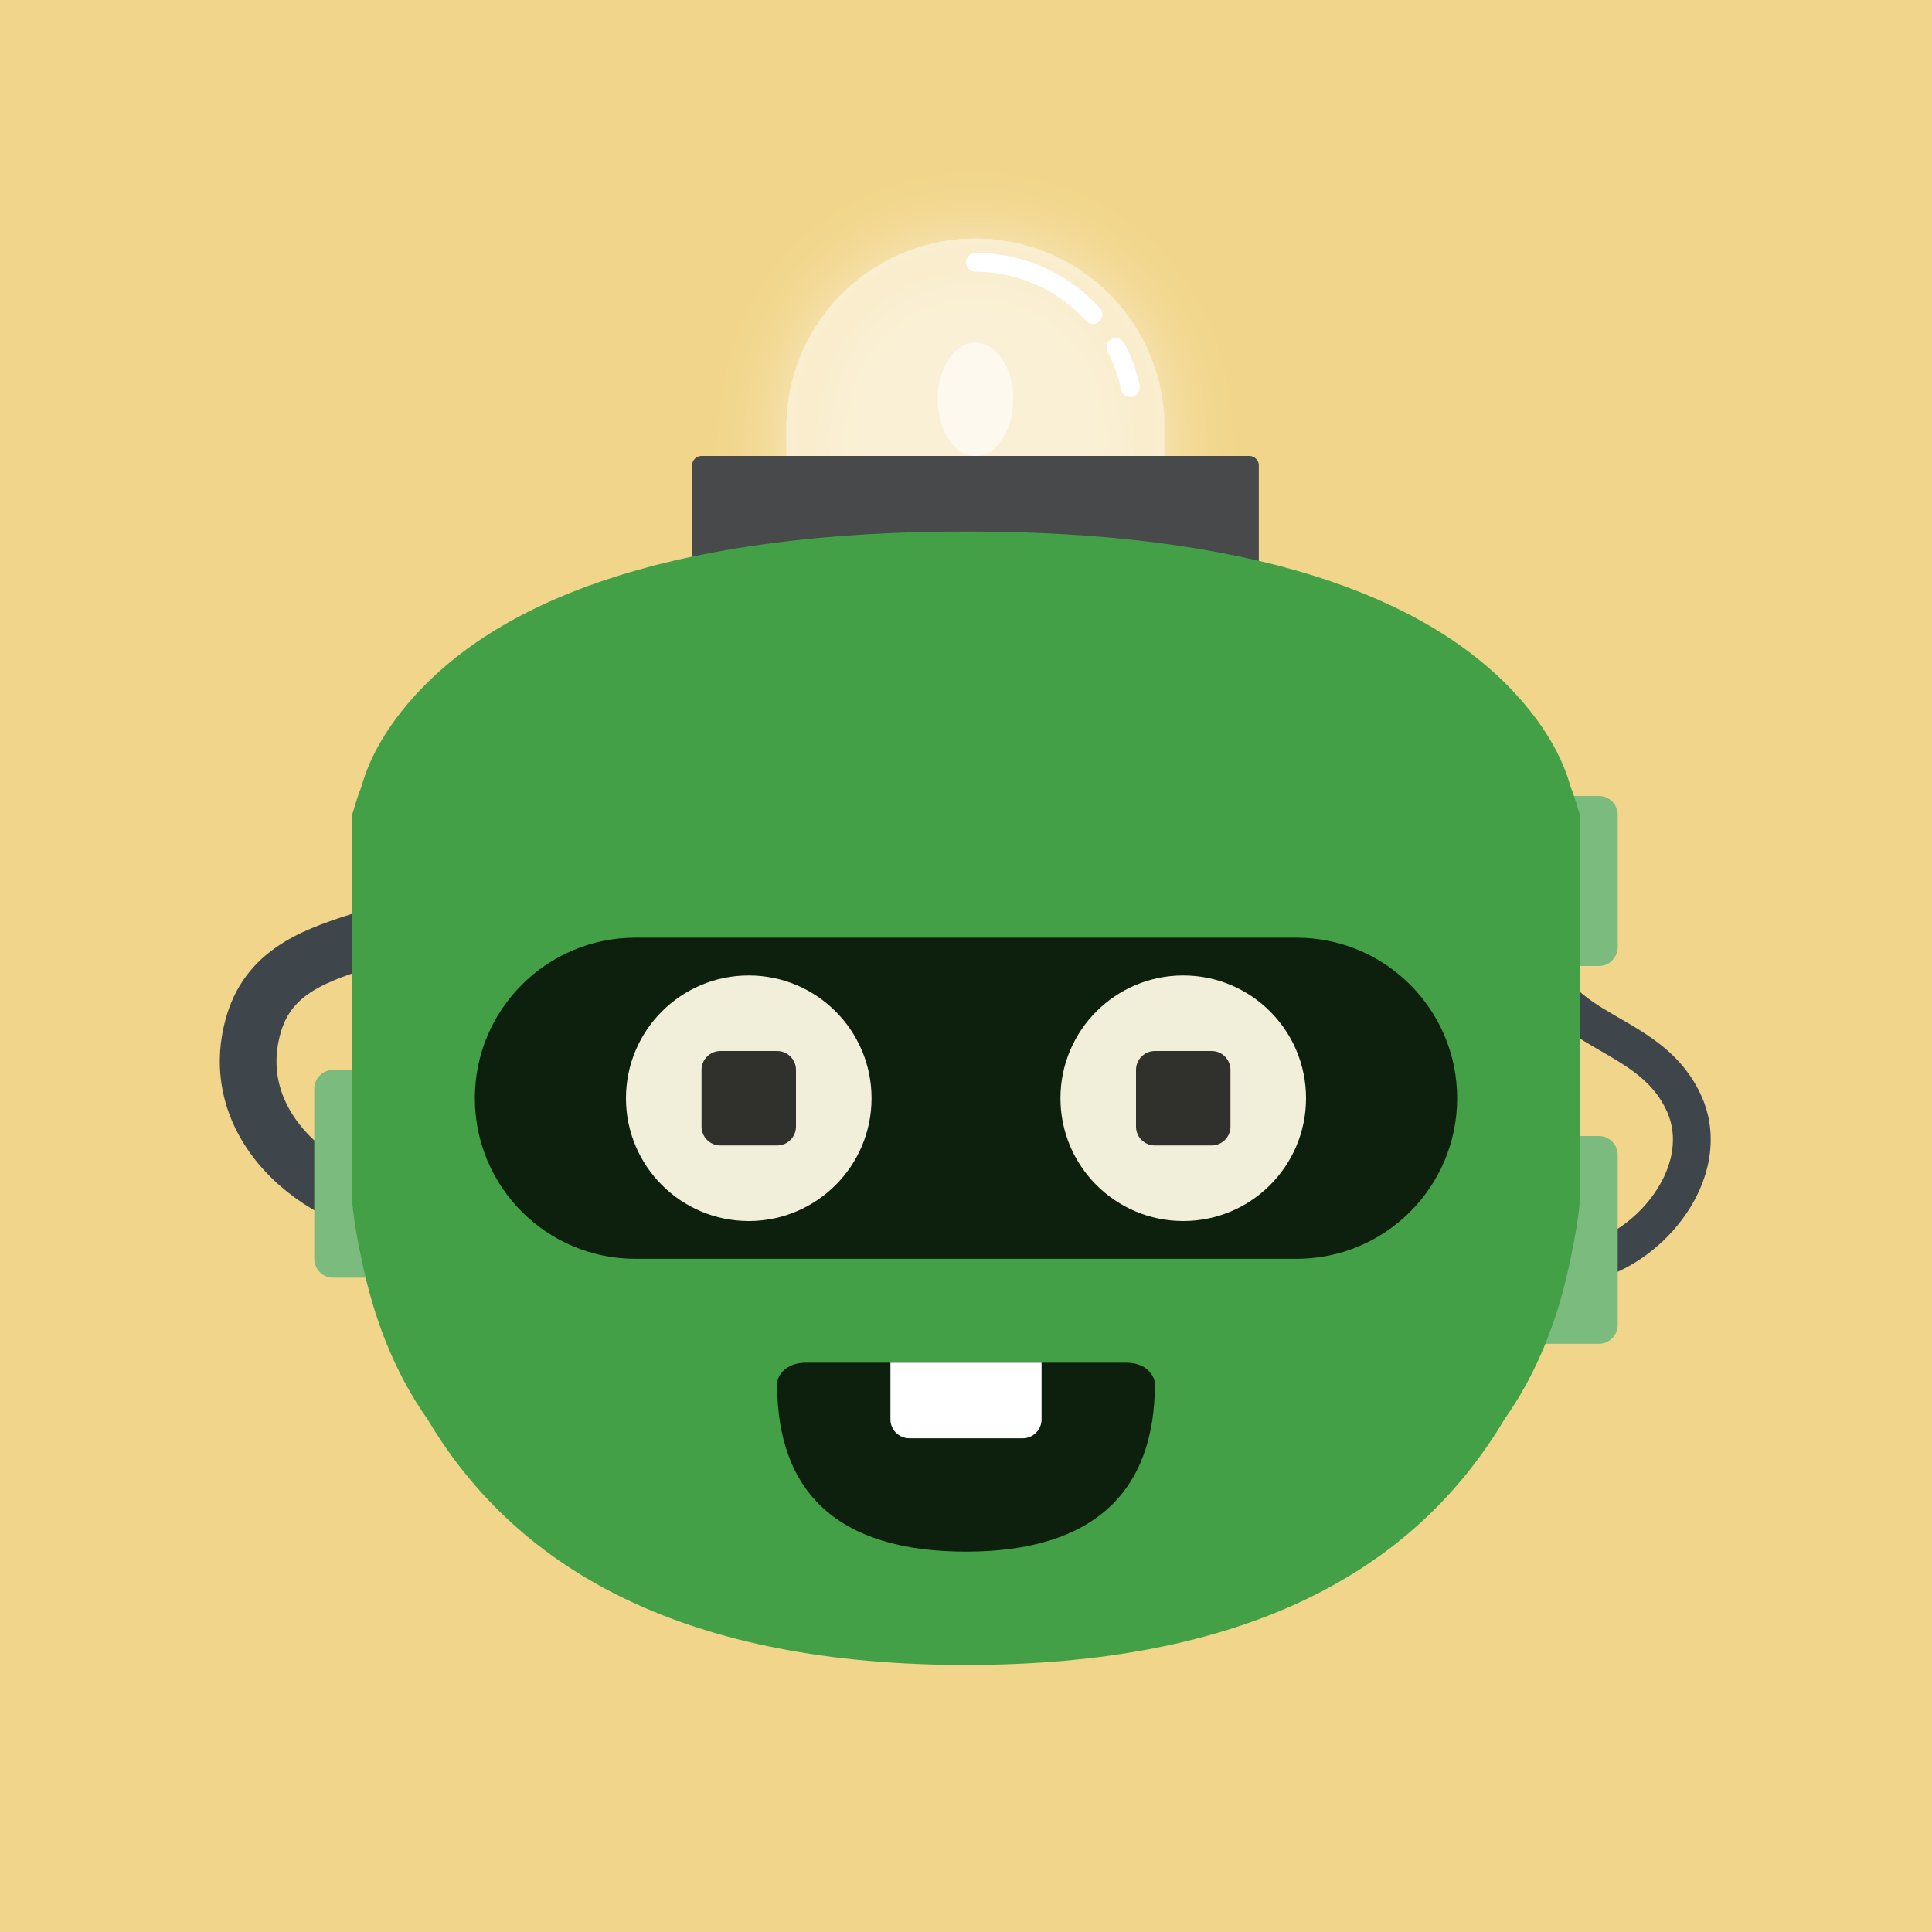
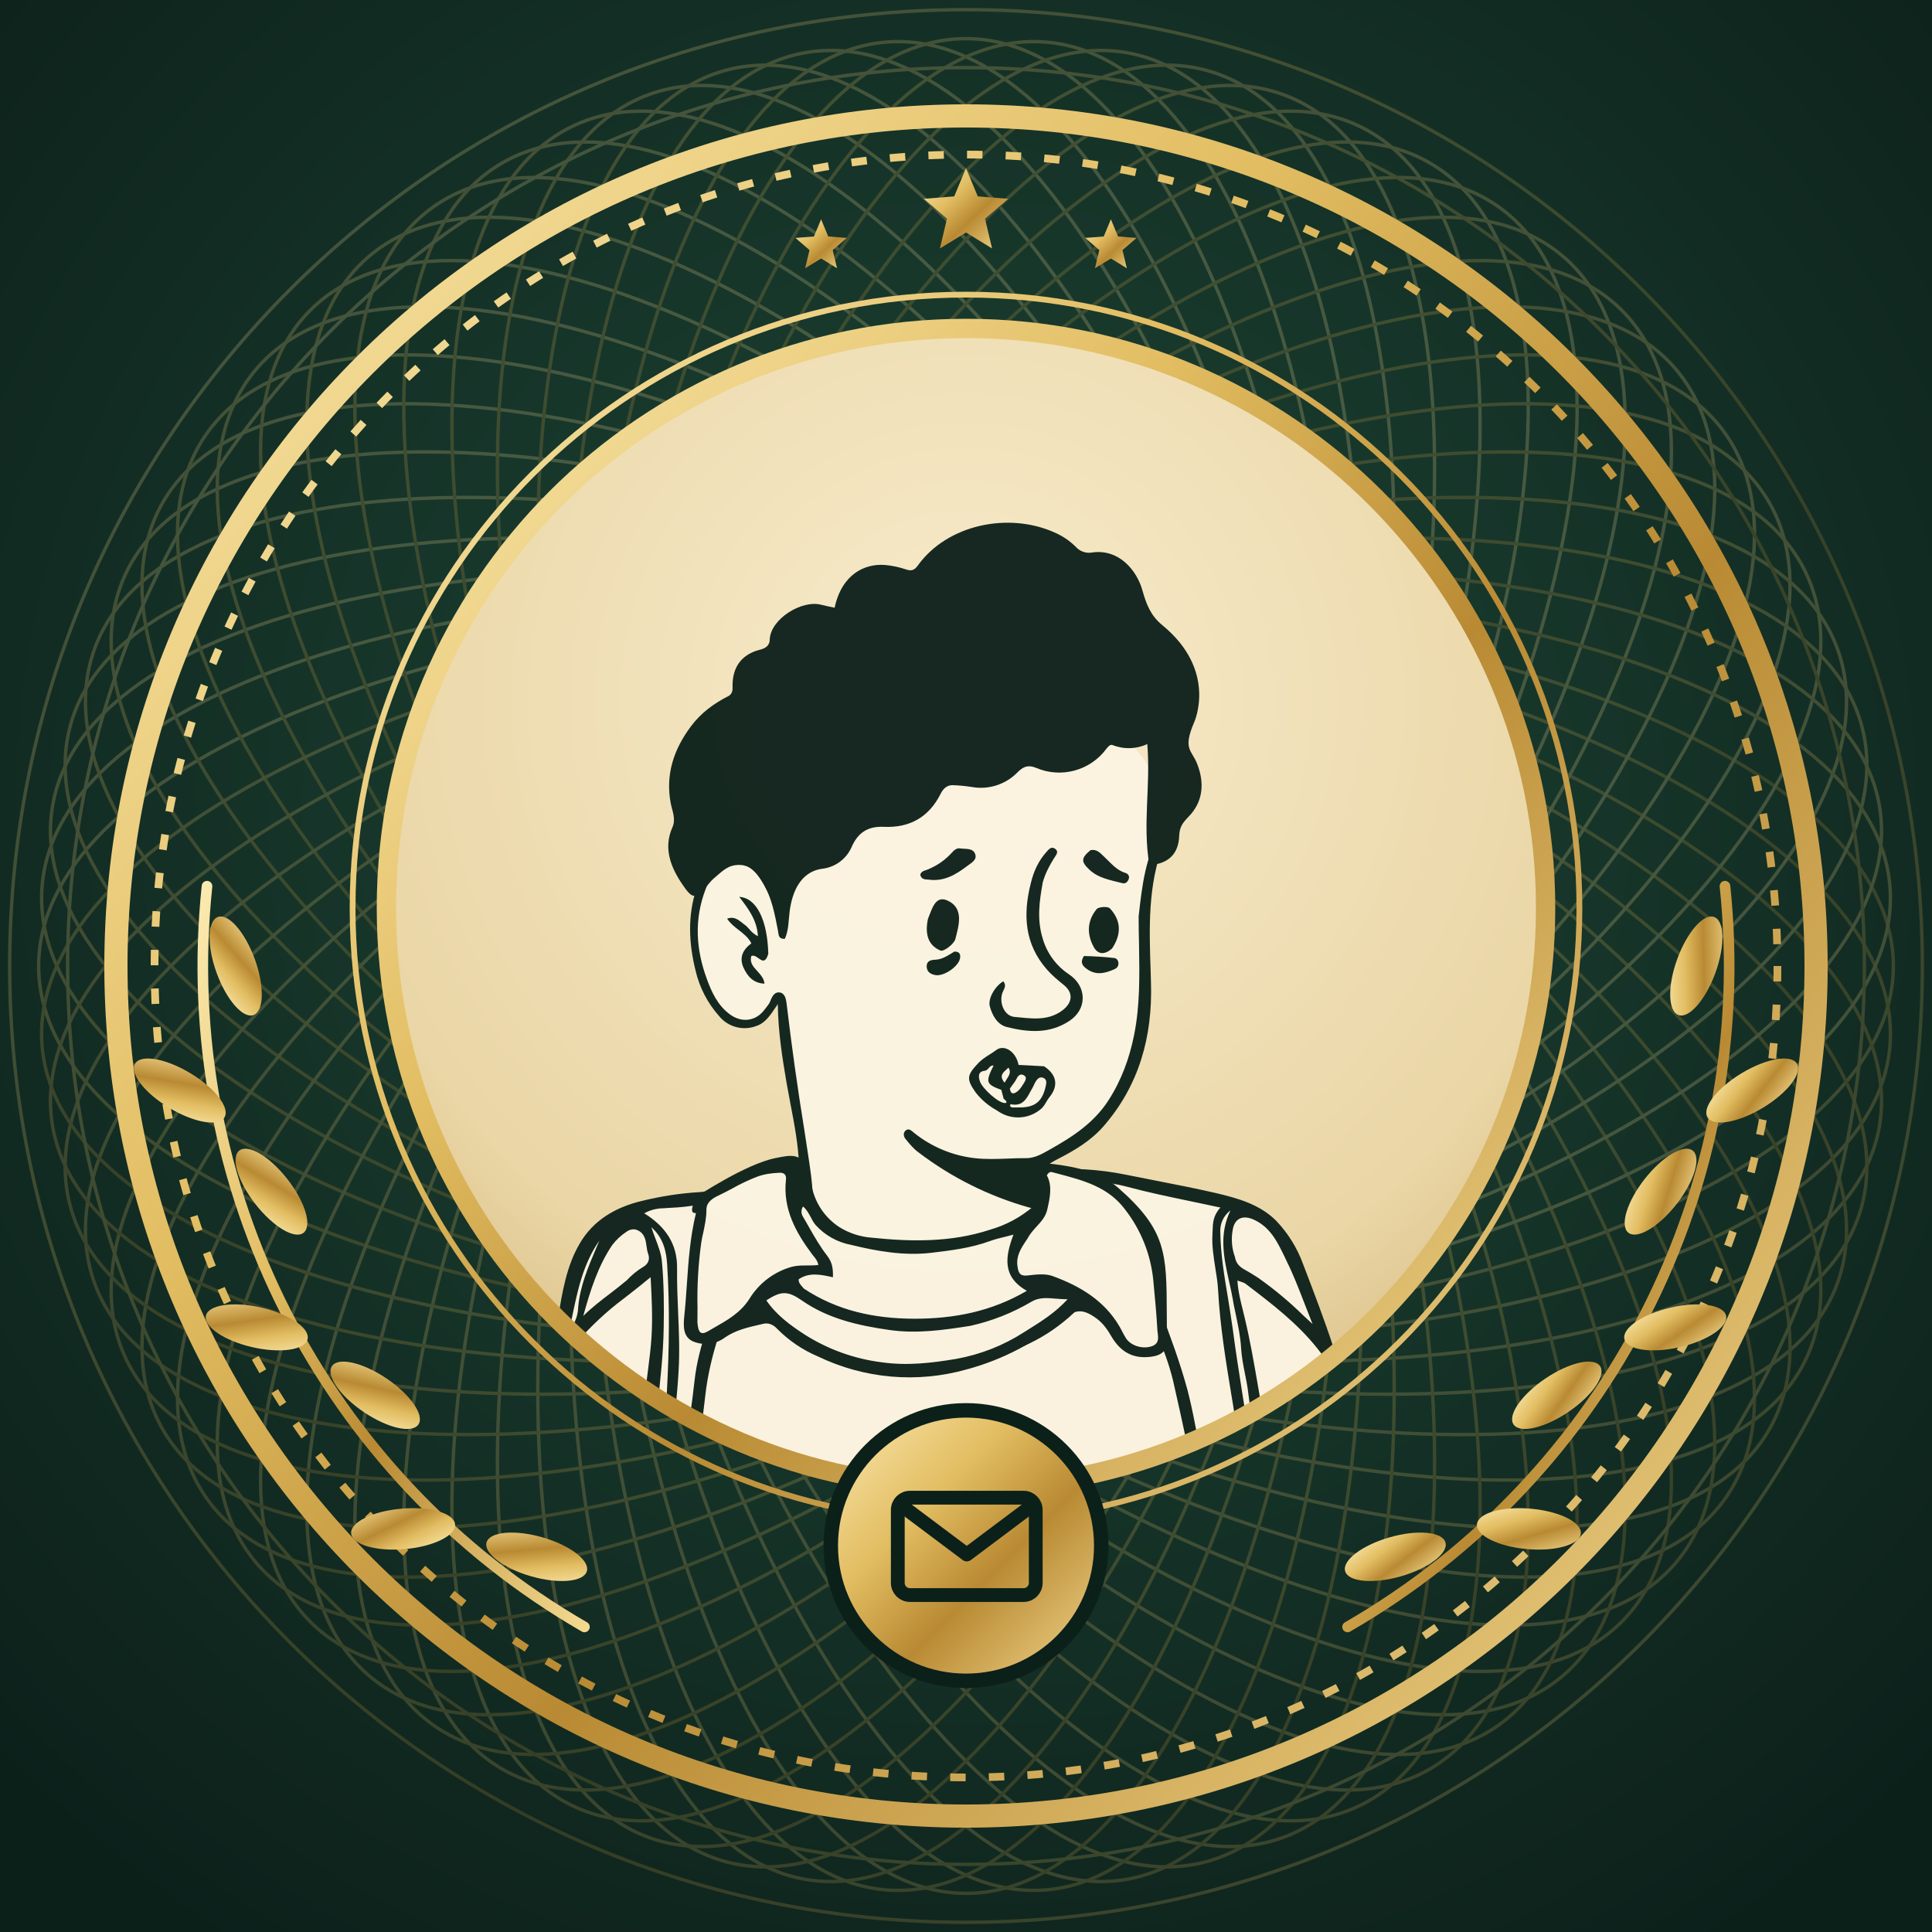
- <svg xmlns="http://www.w3.org/2000/svg" viewBox="0 0 180 180" fill="none" shape-rendering="auto">
-   <mask id="viewboxMask">
-     <rect width="180" height="180" rx="0" ry="0" x="0" y="0" fill="#fff" />
-   </mask>
-   <g mask="url(#viewboxMask)">
-     <rect fill="#f1d58a" width="180" height="180" x="0" y="0" />
-     <g transform="translate(10.8 10.8) scale(0.88)">
-       <g transform="translate(0 66)">
-         <path d="M38 12c-2.95 11.7-19.9 6.67-23.37 18-3.46 11.35 8.03 20 17.53 20" stroke="#2A3544" stroke-width="6" opacity=".9" />
-         <path d="M150 55c8.4 3.49 20.1-7.6 16-16.5-4.1-8.9-16-6.7-16-19.3" stroke="#2A3544" stroke-width="4" opacity=".9" />
-         <mask id="sidesCables01-a" style="mask-type:luminance" maskUnits="userSpaceOnUse" x="21" y="6" width="138" height="58">
-           <g fill="#fff">
-             <rect x="21" y="35" width="16" height="22" rx="2" />
-             <rect x="136" y="42" width="23" height="22" rx="2" />
-             <rect x="136" y="6" width="23" height="18" rx="2" />
+ <svg xmlns="http://www.w3.org/2000/svg" viewBox="0 0 200 200">
+   <defs>
+     <linearGradient id="gold" x1="0" y1="0" x2="1" y2="1">
+       <stop offset="0" stop-color="#fbeab0" />
+       <stop offset=".35" stop-color="#e2bd62" />
+       <stop offset=".6" stop-color="#b98a33" />
+       <stop offset="1" stop-color="#f3d98f" />
+     </linearGradient>
+     <radialGradient id="l2-bg" cx=".5" cy=".42" r=".7">
+       <stop offset="0" stop-color="#1f4636" />
+       <stop offset="1" stop-color="#0c201a" />
+     </radialGradient>
+     <radialGradient id="l2-win" cx=".5" cy=".32" r=".8">
+       <stop offset="0" stop-color="#f8eccd" />
+       <stop offset=".7" stop-color="#ead6a6" />
+       <stop offset="1" stop-color="#cfb173" />
+     </radialGradient>
+     <clipPath id="l2-clip">
+       <circle cx="100" cy="94" r="60" />
+     </clipPath>
+   </defs>
+   <rect width="200" height="200" fill="url(#l2-bg)" />
+   <g fill="none" stroke="url(#gold)" stroke-width=".35" opacity=".22">
+     <ellipse cx="100" cy="100" rx="96" ry="38" transform="rotate(0 100 100)" />
+     <ellipse cx="100" cy="100" rx="96" ry="38" transform="rotate(5 100 100)" />
+     <ellipse cx="100" cy="100" rx="96" ry="38" transform="rotate(10 100 100)" />
+     <ellipse cx="100" cy="100" rx="96" ry="38" transform="rotate(15 100 100)" />
+     <ellipse cx="100" cy="100" rx="96" ry="38" transform="rotate(20 100 100)" />
+     <ellipse cx="100" cy="100" rx="96" ry="38" transform="rotate(25 100 100)" />
+     <ellipse cx="100" cy="100" rx="96" ry="38" transform="rotate(30 100 100)" />
+     <ellipse cx="100" cy="100" rx="96" ry="38" transform="rotate(35 100 100)" />
+     <ellipse cx="100" cy="100" rx="96" ry="38" transform="rotate(40 100 100)" />
+     <ellipse cx="100" cy="100" rx="96" ry="38" transform="rotate(45 100 100)" />
+     <ellipse cx="100" cy="100" rx="96" ry="38" transform="rotate(50 100 100)" />
+     <ellipse cx="100" cy="100" rx="96" ry="38" transform="rotate(55 100 100)" />
+     <ellipse cx="100" cy="100" rx="96" ry="38" transform="rotate(60 100 100)" />
+     <ellipse cx="100" cy="100" rx="96" ry="38" transform="rotate(65 100 100)" />
+     <ellipse cx="100" cy="100" rx="96" ry="38" transform="rotate(70 100 100)" />
+     <ellipse cx="100" cy="100" rx="96" ry="38" transform="rotate(75 100 100)" />
+     <ellipse cx="100" cy="100" rx="96" ry="38" transform="rotate(80 100 100)" />
+     <ellipse cx="100" cy="100" rx="96" ry="38" transform="rotate(85 100 100)" />
+     <ellipse cx="100" cy="100" rx="96" ry="38" transform="rotate(90 100 100)" />
+     <ellipse cx="100" cy="100" rx="96" ry="38" transform="rotate(95 100 100)" />
+     <ellipse cx="100" cy="100" rx="96" ry="38" transform="rotate(100 100 100)" />
+     <ellipse cx="100" cy="100" rx="96" ry="38" transform="rotate(105 100 100)" />
+     <ellipse cx="100" cy="100" rx="96" ry="38" transform="rotate(110 100 100)" />
+     <ellipse cx="100" cy="100" rx="96" ry="38" transform="rotate(115 100 100)" />
+     <ellipse cx="100" cy="100" rx="96" ry="38" transform="rotate(120 100 100)" />
+     <ellipse cx="100" cy="100" rx="96" ry="38" transform="rotate(125 100 100)" />
+     <ellipse cx="100" cy="100" rx="96" ry="38" transform="rotate(130 100 100)" />
+     <ellipse cx="100" cy="100" rx="96" ry="38" transform="rotate(135 100 100)" />
+     <ellipse cx="100" cy="100" rx="96" ry="38" transform="rotate(140 100 100)" />
+     <ellipse cx="100" cy="100" rx="96" ry="38" transform="rotate(145 100 100)" />
+     <ellipse cx="100" cy="100" rx="96" ry="38" transform="rotate(150 100 100)" />
+     <ellipse cx="100" cy="100" rx="96" ry="38" transform="rotate(155 100 100)" />
+     <ellipse cx="100" cy="100" rx="96" ry="38" transform="rotate(160 100 100)" />
+     <ellipse cx="100" cy="100" rx="96" ry="38" transform="rotate(165 100 100)" />
+     <ellipse cx="100" cy="100" rx="96" ry="38" transform="rotate(170 100 100)" />
+     <ellipse cx="100" cy="100" rx="96" ry="38" transform="rotate(175 100 100)" />
+     <circle cx="100" cy="100" r="99" />
+     <circle cx="100" cy="100" r="93" />
+     <circle cx="100" cy="100" r="50" />
+   </g>
+   <circle cx="100" cy="100" r="88" fill="none" stroke="url(#gold)" stroke-width="2.4" />
+   <circle cx="100" cy="100" r="84" fill="none" stroke="url(#gold)" stroke-width=".8" stroke-dasharray="1.6 2.4" />
+   <g fill="none" stroke="url(#gold)" stroke-width="1.1" stroke-linecap="round">
+     <path d="M139.5 168.42A79 79 0 0 0 178.57 91.74" />
+     <path d="M60.5 168.42A79 79 0 0 1 21.43 91.74" />
+   </g>
+   <g fill="url(#gold)">
+     <ellipse cx="144.44" cy="161.16" rx="5.4" ry="2.1" transform="rotate(-16 144.44 161.16)" />
+     <ellipse cx="158.27" cy="158.27" rx="5.4" ry="2.1" transform="rotate(5 158.27 158.27)" />
+     <ellipse cx="161.16" cy="144.44" rx="5.4" ry="2.1" transform="rotate(-34 161.16 144.44)" />
+     <ellipse cx="173.42" cy="137.41" rx="5.4" ry="2.1" transform="rotate(-13 173.42 137.41)" />
+     <ellipse cx="171.9" cy="123.36" rx="5.4" ry="2.1" transform="rotate(-52 171.9 123.36)" />
+     <ellipse cx="181.39" cy="112.89" rx="5.4" ry="2.1" transform="rotate(-31 181.39 112.89)" />
+     <ellipse cx="175.6" cy="100" rx="5.4" ry="2.1" transform="rotate(-70 175.6 100)" />
+     <ellipse cx="55.56" cy="161.16" rx="5.4" ry="2.1" transform="rotate(196 55.56 161.16)" />
+     <ellipse cx="41.73" cy="158.27" rx="5.4" ry="2.1" transform="rotate(175 41.73 158.27)" />
+     <ellipse cx="38.84" cy="144.44" rx="5.4" ry="2.1" transform="rotate(214 38.84 144.44)" />
+     <ellipse cx="26.58" cy="137.41" rx="5.4" ry="2.1" transform="rotate(193 26.58 137.41)" />
+     <ellipse cx="28.1" cy="123.36" rx="5.4" ry="2.1" transform="rotate(232 28.1 123.36)" />
+     <ellipse cx="18.61" cy="112.89" rx="5.4" ry="2.1" transform="rotate(211 18.61 112.89)" />
+     <ellipse cx="24.4" cy="100" rx="5.4" ry="2.1" transform="rotate(250 24.4 100)" />
+   </g>
+   <g fill="url(#gold)">
+     <polygon points="100,17.4 101.22,20.33 104.37,20.58 101.97,22.64 102.7,25.72 100,24.07 97.3,25.72 98.03,22.64 95.63,20.58 98.78,20.33" />
+     <polygon points="85,22.7 85.74,24.48 87.66,24.63 86.2,25.89 86.65,27.77 85,26.76 83.35,27.77 83.8,25.89 82.34,24.63 84.26,24.48" />
+     <polygon points="115,22.7 115.74,24.48 117.66,24.63 116.2,25.89 116.65,27.77 115,26.76 113.35,27.77 113.8,25.89 112.34,24.63 114.26,24.48" />
+   </g>
+   <circle cx="100" cy="94" r="60" fill="url(#l2-win)" />
+   <g clip-path="url(#l2-clip)">
+     <svg x="40" y="34" width="120" height="120" viewBox="0 0 1744 1744">
+       <mask id="l2-viewboxMask">
+         <rect width="1744" height="1744" rx="0" ry="0" x="0" y="0" fill="#fbf4e1" />
+       </mask>
+       <g mask="url(#l2-viewboxMask)">
+         <g transform="translate(0 156.96)">
+           <g transform="translate(-191.84 -191.84) scale(1.22)">
+             <g transform="translate(531 487)">
+               <path d="M554 727.7c-99.2 297-363.8 388.6-503.7 19.8-19.3-50.7 31-69.5 66.2-91.9 24.1-15.3 36.8-28.5 35.3-42.2-7-64.4-36.9-243.8-36.9-243.8l-3-5.8s.7-1.6-2.2 1.2c-3 3-9.9 34.2-37 34.2-24.5 0-49.2-10.9-61-86.3C7.2 285.6 9.6 214 40 201c12.5-5.3 24-7.2 35.2-.8 11.3 6.4-13-22 112-126C268.4 6.4 396.7-3.5 448.5 8 500.3 19.5 552 44.8 574.9 98.5c27.8 65-25.9 114.3-14 262.5-2.2 53.6.8 171.2-146.6 210.6-28 7.5-19.3 48.4 22.7 58.4 67 21 117 72.3 117 97.9" fill="#fbf4e1" />
+               <path fill-rule="evenodd" clip-rule="evenodd" d="m554 266.2.1-1.4c4.1-36.4 8.2-71.7 27.1-103.4 6.5 4.4 5.7 10 3.7 15.2-19.9 51.2-18 104.4-16.2 157.6l.4 14c2.1 66.4-14.5 126.8-58.7 177.5-15.4 17.6-35.8 29.8-56.5 40.3-21.4 11-25.9 20.1-19.2 43.6l.8 2.6c1.4 3.9 2.8 7.9-1 11.8-4.5 4.6-9.5 3.3-14.8 1.8l-.6-.1a406.4 406.4 0 0 1-137-68.3c-6-4.4-10.8-10.3-15.5-16.1l-.3-.4c-2.5-3-3-7.8.5-10.4 3.3-2.5 5.8-.5 8.7 1.8l1 .9a145.5 145.5 0 0 0 76.3 31.7c13.4 1.4 26.6.9 40 .4 7.4-.3 14.8-.6 22.3-.5 10.2 0 18.7-4.7 26.7-9.2l2.8-1.6c27.8-15.5 54.3-32.8 72.2-60.7 16.1-25 25.9-52.2 31.6-80.9 7.2-36.1 6.6-72.7 6-109.8-.3-12-.5-24.2-.5-36.4ZM50.6 190.8c21.9-1.7 34 11.2 44.3 26.3a140.4 140.4 0 0 1 22.4 61.5c.5 3.7 1 7.6-1.2 11.3-4.5.6-4.9-3-5-5.6-.5-20.7-9.7-38.7-18.9-56.1-6.6-12.5-16.2-24.6-31.4-27.6-17.2-3.5-33 12-40.8 32.2-14.5 37.6-12 74.6 1.4 111 5.8 15.9 13.1 32.1 27.8 43.2 14.8 11.3 32.7 9.3 43.6-5.7l2-2.5c2-2.6 4-5.1 5-8 2.1-5.8 5.4-11.2 11.3-10.4 6.8 1 8 8.3 8.7 14a3661 3661 0 0 0 22 156.7l5.9 38.8c2.6 17.1 5.6 41.7 3.6 52.1a28 28 0 0 0-.3 2.2c-.4 2.8-.6 5-4.2 5.5-4.9.8-7-2-7.7-6.4-2.3-17-3-23.6-4-49.6-.9-25.2-5.6-50-10.4-74.9l-5-27c-5.2-30.8-10.3-62-10.8-97l-2 3c-7.6 11.3-13.7 20.5-24.5 24a40.5 40.5 0 0 1-46.1-12.5 127.8 127.8 0 0 1-28.8-55.8c-8.4-34-9.9-67.1.9-100.6 5.2-16.1 23.7-44.7 42.2-42Zm34.6 127.5c4.4 3.2 8.4 6 12-5.4-1.1-42.2-14.7-69.2-35.8-70.3 11.2 14.6 22 28.8 23 48.5a32.3 32.3 0 0 1-10.7-8.8c-2-2.2-4-4.4-6.5-6l-3-2.4c-4.8-3.6-9.7-7.4-17.8-4.5 3.8 5.8 9 10 14.3 14 6 4.7 12 9.3 15.6 16.5-10.6 7.7-15.2 17.7-9.7 29.9 4.8 10.5 11.9 19.2 25.9 19.8-.6-6.3-4.7-10.9-8.8-15.4-5-5.4-9.7-10.6-7.5-18.6 3.2-1.5 6.2.7 9 2.7Z" fill="#0c201a" />
+             </g>
+             <g transform="translate(178 1057)">
+               <path d="M1315.7 690.1 7 691s73-276.9 92.4-308.7c19.4-31.7 97.5-138.7 96.7-156.9-1-18.1 1.4-82.7 14.6-108.2C224 91.6 266 56.6 282.4 54c16.4-2.6 71.6-5.1 106.2-13.7C423 32 455 21.4 490 21.4c5.7 0 .2 12.3.2 12.3S492 154.6 655 162.2C776.6 167.8 816.8 46 816.8 46s-26.7-23.5-18.6-24.2c95.6-8 145.8 13 174.8 18.6 26.7 5.1 49.2 5.1 76 23.9 30.6 21.5 46.5 70.2 80.8 144.8 39.4 85.5 194.2 345 185.9 481.6" fill="#fbf4e1" />
+               <g fill-rule="evenodd" clip-rule="evenodd" fill="#0c201a">
+                 <path d="M1005.7 694c-.7-16.8-1-33.6-1.5-50.4-.8-36.8-1.6-73.5-6.4-110.3-4.4-33.7-9.4-67.3-15-100.8-9-55-21.3-109.5-33.6-164A302 302 0 0 0 930 214c-5.7-13-10.4-26.2-15.2-39.4-5.5-15.1-11-30.3-17.8-45-1.2-2.5-2.7-4.9-4.2-7.3-3-4.5-6-9.2-7.5-16.2-47.5 92.4-120.5 140.3-223.3 140.7-101.2.5-176-45.6-230.6-128.8a57.7 57.7 0 0 0-16 25.7l-1.4 3.3c-18.6 45.4-36 91-41.5 140.6-3.1 28.6-7.6 57.3-12 85.9l-1.8 11.3c-7 44.7-13 89.6-16.3 134.8A27816 27816 0 0 1 329 693c-4.7 1-9 1-14.5 1 3.5-24.4 4.4-49.3 5.2-74 1.6-49.1 7.3-97.8 13-146.5a6382 6382 0 0 0 4.6-40.2c3-27.7 7-55.3 11-83 4-27.1 8-54.3 11-81.7 5-43.5 22-84.2 40-124.2l.8-1.9c10.5-23.2 20.9-46.2 37.6-65.8C450.5 61.5 465 48 482.4 38c14-8 18.5-6.4 23.1 8.9 9.6 31 26.3 57.8 53.3 76 42.8 28.8 89.1 41.8 141.4 26.6 36.4-10.5 66.6-28.8 88.3-59.5 8.4-12 16-24.7 18.5-39.6l-5.6-2.1c-4.3-1.6-8.5-3.1-12.6-5-3-1.2-6.7-2.9-5.2-7.3 1.3-3.3 4.2-5.8 8-5.3 33 4.5 64.4 11.7 86.3 40.7a341.9 341.9 0 0 1 47.4 88.3l7.5 20c12.6 33.4 25.1 66.8 34.4 101.2a645 645 0 0 1 9.1 41.3 1517 1517 0 0 0 3.6 17.6l5.2 23.5c4 18 8 36 10.9 54 2 12.5 4 25 6.2 37.5 6.1 35.4 12.2 70.9 13.8 107 .8 17.8 2.1 35.5 3.4 53.3 1.1 15 2.2 30 3 44.9.5 8.1-.4 16.3-1.2 24.8l-.8 8.4c-4.9.7-9.8 1-14.7.8ZM820.6 60.5c-8 18.2-15.8 36.5-29.3 51.7-34.3 38.7-78.8 56.4-129.4 57.9-34.1 1-67.6-6-97-24.7-28.6-18.2-53-40.3-65-73.3l-1.3-3.6c-2-5.8-4-11.8-8.6-15.8-13.2 3-16.7 11.1-14.6 22.7.4 1.8.6 3.8.9 5.7.5 4 1 7.9 2.4 11.5 12.5 35 37 60.8 68.3 79.6a204.4 204.4 0 0 0 80.8 28.2c60.4 7.4 116.6-.5 166.4-37.4 30.3-22.4 48.9-52 53.4-89.5 1.7-14.8-7.2-21.7-24.7-18.4l-2.3 5.4ZM459.3 76c20 81 77 120 153.7 137 39 9.8 76 8.1 113.2-1.4 41.3-10.6 77.6-29 104.8-62.4 16.6-20.5 28.9-43.2 29.3-70.8 15 7.8 16.5 13 6.5 31.6a227.7 227.7 0 0 1-96.7 96.8c-46.4 23.8-96.3 30-148.6 22.3-54.1-8-98.7-33.3-137.7-69.6-14-13-24.7-29-35.2-44.9l-6.8-10.1c-2.7-4-1-7.2 1.7-10.3L454.2 82l5-5.8Z" />
+                 <path d="M215.1 694c4.5-15.3 6.2-31 8-46.9.8-7.9 1.6-15.8 2.8-23.7l2.7-17.9c3.6-23.9 7.1-47.8 12.5-71.5l4.8-20.4c3.2-13.1 6.4-26.3 8.8-39.7 4-22.8 10.7-45 20.3-66a246 246 0 0 0 22.3-101c.3-17.5 2.5-34.7 4.7-52 1.6-12.8 3.3-25.6 4.1-38.5 1.6-24.4.4-48.5-1-74.8-3.9 3-7.5 6-11 8.9-7.6 6-14.8 11.9-22.1 17.4-42.9 32-76.3 72.4-105 116.8-11 17.3-20.4 35.7-29.8 54-3.7 7.5-7.5 14.9-11.4 22.2a819.3 819.3 0 0 0-40.2 93.2l-6.5 17c-17.8 46.4-35.8 93.2-42.8 142.8-2 14.2-6 27.9-9.9 41.7-3.5 12.2-7 24.5-9.3 37.4-5.5 1-10.8 1-17.1 1l2.8-9.7c8.4-29.2 17-58.5 21.3-89 2.2-15.4 6.7-30.6 11.1-45.6l3.1-10.4a539.5 539.5 0 0 1 16-45c5-13 10-25.9 14-39.1 5-15.7 11.6-30.9 18.2-46l7.2-16.8a996.4 996.4 0 0 1 59-115l.4-.6c7.4-12.7 15-25.8 26-36.3 8.7-8.2 9.2-18.8 9.7-29.3.2-4 .3-8 1-11.8l1.3-8.1c5-31.4 10.2-63 26.3-90.8 16.7-29.1 44.5-45.3 77-53C318 41.7 342 38 366.3 36.6c10-.7 19.7-3.8 29.6-7 5.2-1.6 10.5-3.3 15.8-4.6 5-1.2 10-2.6 15-4 19.2-5 38.3-10.1 58.5-9.2h1c4.1.1 8.3.3 9 5.4.6 5-3 5.7-6.6 6.4l-2 .4-42 9.8c-26.4 6.2-52.8 12.5-79.4 18.2a243.5 243.5 0 0 1-35.4 4c-3 .2-6 .3-8.9.6a49 49 0 0 0-23.7 6.2c25.8 16 41 37.4 40.5 68-.2 18 .5 36.2 1.3 54.3 1 23.8 2 47.6.6 71.5-1.7 31-5.3 62-9.9 92.8-2.7 17.9-4.8 36-6.8 54-2 17-4 34-6.4 50.9-2.5 16.8-4.2 33.8-5.8 50.7-1.6 15.6-3 31.3-5.3 46.9-2.5 18.3-4.4 36.6-6.2 55-1.6 16-3.2 31.8-5.3 47.6-.5 4-.8 8.1-1 12.2-.5 8.6-1 17.3-4.1 26.2-5.6 1-11.3 1-17 .1a754 754 0 0 0 16.7-100l.5-3.8c2-16.3 3.4-32.6 4.8-49 2.4-26.7 4.7-53.4 9.4-79.9 1.8-10.6 2.7-21.4 3.5-32.2 1-14 2.2-27.9 5.5-41.6 8.3-34.4 11-69.8 13-104.9 2.8-51.6 3.5-103.6.3-155.3-1-16.4-4.6-33-19.5-46.4 1.5 4.9 3.3 9.6 5 14.1 3.7 9.7 7.2 18.8 8 28.2 2.5 27.1 2.7 54.5 2.2 81.8-.5 31.9-4 63.5-7.6 95.1l-3.5 32.9c-3.6 35.8-8.8 71.4-13.9 107-2.3 15.9-4.6 31.8-6.7 47.6-2 14.4-3.5 28.8-5 43.2-1.8 17.3-3.6 34.7-6.2 51.9-1.6 11-2.6 21.9-3.6 32.9-1.6 18.3-3.3 36.6-7.9 54.5l-1 3.7c-1.9 6.7-4 13.9-.5 21-5.6.2-11.2-.1-16.7-1 .7-7.7 2-15 3.1-22.4 1.1-6.5 2.2-13 2.9-19.4 1.4-13.5 3-27 4.5-40.4l5-44.7c3-28.7 6.8-57.2 10.7-85.8l4.9-36.5c-1.9 8-4.3 15.9-6.7 23.8a249 249 0 0 0-8.8 34.2c-2.7 16.5-6.1 33-9.6 49.3-4.5 21.3-9 42.7-11.7 64.4-.9 7.5-2 15-3 22.4-2.8 18.6-5.6 37.2-5.4 56.2h-19.3Zm60.3-548.3a93.6 93.6 0 0 1 20.5-16.8c6.7-3.8 8.5-9.9 6.1-16.2-1-3-1.6-6.4-2-9.7-1.1-7.8-2.3-15.6-11.6-19.6-5-2-9.9-.2-13.3 2.3a70.5 70.5 0 0 0-17.5 16.4c-17.2 25.7-26.6 54.6-35.6 87.3 11-10.8 22.1-19.3 33.3-27.8 6.7-5.2 13.4-10.3 20-15.9Zm-37.6-39.6c-9.9 23.3-19.7 46.6-22 72.1-.3 13-5.7 22.1-11.5 31l3.8-17.8c6.8-33 13.6-66.1 33.8-95l-4.1 9.7ZM1280.7 550.3c15.9 46.5 24.2 95 31.7 143.7 5.5 0 10 0 14.6-1.1-4-38.9-12.7-75.9-21.4-112.8l-.2-.5c-4-17.4-9.8-34.3-15.6-51.3l-5-14.8c-13.3-40.2-27-80.3-43.7-119.3-8.8-20.5-19.6-39.9-30.4-59.3-4.7-8.4-9-17-13.3-25.4-9.4-18.6-18.9-37.2-31.8-54l-4.1-5.1c-5.8-7.3-11.8-14.7-14.6-23-11.3-34.3-24.2-68-37.1-101.6a153.5 153.5 0 0 0-32.8-53.3c-20.4-20.8-47.9-28.3-75-34.7-23-5.3-46.2-9.9-69.3-14.4l-40.4-8a358 358 0 0 0-104-6c-5.4.5-9.9 1.7-11.8 10.5 14.5 1.6 29 2 43.6 2.4 24.2.6 48.4 1.3 72.4 7.7 25.2 6.8 51 12.2 77.4 17.7l37.9 8c-9.1 9.7-9.4 19.2-9.7 28.7l-.2 4.5c-.8 13.9 1.4 27.4 3.5 41 1.5 9.2 3 18.5 3.5 27.9 2.4 44.3 9.6 87.9 16.8 131.5l1.4 8.3c3.4 21 6 42.2 8.5 63.4a1599 1599 0 0 0 7.4 56.3c4.7 30.7 6.5 61.7 8.2 92.7 1.1 21 2.3 42.1 4.4 63.1 2.1 20.8 3.7 41.7 5.2 62.7 1.4 19.4 2.8 38.8 4.7 58.2h11.7c-.5-48.6-4.2-97-7.8-145.5a4327 4327 0 0 1-5.2-74.6 752.8 752.8 0 0 0-7.1-61.9c-1.5-10.6-3-21.2-4.3-31.8-3.8-31.4-8.8-62.5-13.8-93.7-4.2-26.9-8.5-53.7-12-80.7-1.8-13-4-26-6-38.9-4.5-26.8-9-53.7-9.4-81a31 31 0 0 1 12.6-26.7c-14.6 29.7-8.2 58.4-1.9 87 1.7 7.6 3.4 15 4.7 22.5 1 6.6 2.5 13.2 3.9 19.8 2.7 13.2 5.5 26.4 6.3 39.8.6 11 2.7 21.7 4.8 32.3 1.5 7.4 3 14.9 3.9 22.4 2.4 19.6 5.6 39 8.8 58.4 5 30.3 10 60.6 12.2 91.3a655.6 655.6 0 0 0 12.8 82c2.4 12.7 3 25.6 3.4 38.1v2c.8 18.4 2.5 36.5 4.2 54.7 2.3 23.7 4.6 47.4 4.5 71.2l-.2 4.4c-.2 2.4-.4 5-.2 7.9 3.8.8 7.6 1 11.4 1 2.8-44.8-.4-89.4-4.4-136.4 14 39.4 21 78.4 28 118l3 17.3c5.5 1 11 1 16.5.2-3.9-8.7-4.6-17.7-5.2-26.4-.4-5.6-.8-11-2-16.4l-3.3-14.4c-7.8-34.7-15.7-69.4-30-102.4-1-2.2-2-4.5-3.2-6.8-3.7-8-7.6-16.1-8.3-25-1-14.8-4-29.3-7-43.7l-2.5-12.2c-3.6-18.3-5.7-36.8-7.8-55.3-2.1-19-4.3-38-8-56.7-3.8-18.6-7-37.3-10.2-56-5-29.2-10-58.4-17-87.3l-2-8.3c-2.9-11.5-5.9-23.5-6.7-36.5l4.4 1.5c2.4.8 4.2 1.4 5.7 2.5l1 .8c31.3 23.8 62.6 47.7 87.2 78.6 21.4 27 40.5 55.2 55.9 86.3 5.9 12 12 23.7 18.1 35.5a939.8 939.8 0 0 1 37.1 77c11.7 28.7 21.3 58 31 87.2l11.6 35.2ZM1037.2 132c-6.2-3.4-10.4-8.1-11.5-15.2a63.7 63.7 0 0 1-2.9-33c2.2-15.1 12.8-19.4 26.5-13 20 9.3 28.7 27.3 37.2 44.8l2.6 5.5c8.3 16.6 15 34 22.2 52.6l10.1 25.7-11.5-10.7a451.6 451.6 0 0 0-55.4-46.2 269 269 0 0 0-17.3-10.5Z" />
+               </g>
+               <path d="M428.7 11.3c45.2-21.2 59.5-10 59.5-10s-1.3 12.1 7.9 43c19.2 65 123.7 66 159 61.8 37.1-4.5 125.8-30.2 131-51.7 10-42-16.9-45.2-.8-46.5 16.1-1.4 85.1-.8 133 74.3 2.4 3.8 49.2 152.1-2.5 152.1-27.2 0-68.7-80-96.5-54.7a306 306 0 0 1-191 79.8c-52.3 2.6-140.8-43.6-140.8-43.6l-50-30.2s-55.5 41.3-74.7 30.9c-25.2-13.7 2-164 2-164s24.6-22.7 63.9-41.2Z" fill="#fbf4e1" />
+               <path fill-rule="evenodd" clip-rule="evenodd" d="M362.5 41.8S422.6 1.9 459-5.3c19.5-4 28.3-5.3 38.6 8.6a28.5 28.5 0 0 1 4.8 15.6l.2 2.2a78 78 0 0 0 35.2 58.7 87 87 0 0 0 39.5 13C626.6 98 676 98.7 723.7 83A142 142 0 0 0 777 54.3c9.4-8.6 9.5-14.9 0-23.1-3.7-3.3-2.6-6-1.3-9.1.4-1 .8-2 1-3.1C781 1.4 782-.2 801.1 2c29 3.5 58.4 10 80.4 29.2 59.6 52.1 59.8 81 60.1 154 0 10.5.1 22 .4 34.7.2 12-6.8 17.9-18.6 19.6-23.3 3.5-39-5.8-50.4-25.4-4.6-8-10-15.6-17.7-21.4-16-11.7-25.6-12.4-40.5 0a312.3 312.3 0 0 1-119.6 62.5 259.6 259.6 0 0 1-184-16 156 156 0 0 1-49.8-33.7c-4.6-5.1-10.7-8-17.1-6.5l-4.8 1.1c-14.9 3.4-29.8 6.9-42.7 15.8a39.9 39.9 0 0 1-39.6 4.8c-12.1-5.4-11.8-18.7-10.7-30.2 1.4-13 2.3-26 3.2-39 2-29.6 4.1-59.4 11.3-89-11.7 1.3 1.5-20.7 1.5-20.7ZM494 155.6c41.2 27.3 86.7 37 136 37.2 49.4 0 95.2-8.8 139-34.4-30.9-17.7-26.5-42.3-16.5-69.3L742 91.8c-6.7 1.6-12.7 3.1-18.4 5.2-23.7 8.7-48.8 11.7-73.3 14.6-32.9 3.7-66-2-98.1-9.9a78.7 78.7 0 0 1-43.7-24.5c-2.5-3-4.3-6.3-6-9.7-2.6-4.7-5-9.5-9.5-13.1a11.5 11.5 0 0 0-.2 12.3c2.5 4.1 4.8 8.3 7.2 12.5 7 12.3 14.1 24.7 22.7 35.8 6.4 8.3 7.5 15.8 7.2 26.7-15-3.4-29.3-6.5-42.3 2.5-.1 4 2 6.4 4.8 9.5l1.6 1.9Zm274-58.8 2-3.2c3-5.6 7-10 11-14.4 5.7-6.2 11.2-12.2 13.2-21 3.4-15 6.5-29.1-.5-42.2 2-3.7 4.3-4.5 6.3-4l7.6 2c31 8.2 62 16.2 82.8 44.4a169.2 169.2 0 0 1 34.4 85.3c2 20.9 4 41.8 5.2 62.7 0 1.3.2 2.6.4 4 .8 6.4 1.7 13.3-7.5 16.4-11.2 3.8-25.7-.7-31.7-10-1.7-2.7-3.1-5.5-4.6-8.3-1-2-2.1-4.1-3.3-6.1-18.8-32.3-49.1-50.1-83-62.4-8.7-3-19.3-1.8-29-.7h-1l-.4.2c-9.8 1-11.3-3.6-12.4-11.3-1.9-12.6 4.2-22 10.4-31.4ZM362.7 196c.9 14 4 17.4 13 12.3l7.4-4.3c16.4-9.3 32.7-18.4 43.8-35.7a89.3 89.3 0 0 1 52.5-39.6c6.1-1.6 12.3-1.6 18.4-1.6 4.7 0 9.4 0 14.1-.6-.8-4.7-3.2-7.6-5.5-10.5l-1.8-2.2C484 86.3 467.9 57.1 472 21.1c.8-6.9-3.5-8.5-8.1-8.3-9.3.4-18.3 1.5-27.3 4.8A230.1 230.1 0 0 0 406.1 32c-6 3.2-12 6.4-18.2 9.3-6.8 3.2-14 8.1-14 16.8.1 9.6-1.9 18.8-3.8 28-1 4.4-2 8.7-2.6 13a501.2 501.2 0 0 0-4.6 80.2l-.1 16.6ZM599 206.6c34 5 67 .2 100.2-5a258.2 258.2 0 0 0 75.9-30c8.9-5.3 19.2-4.5 30.3-3.5 4.5.3 9.1.7 13.9.7-15.4 16.7-32.6 27.4-49.6 38l-4.1 2.6a229 229 0 0 1-83.5 32.9c-30.3 5.1-60.6 8.7-92.2 4.2a230.6 230.6 0 0 1-94.4-33.9c-17.9-11.5-35.3-24.3-47.7-42.4 18.7-12.3 26.9-11.6 44 .2 32 22.3 69 30.7 107.2 36.2Z" fill="#0c201a" />
+               <g transform="translate(396 278)" style="mix-blend-mode:difference" />
+             </g>
+             <g transform="translate(266 207)">
+               <path d="M313.9 274.5c5.3-4 4.1-9 4.2-13.6.4-22.7 11.9-37.6 33.8-43.1 7-1.8 11.9-5 12.1-12.6.8-25.2 39.8-49.6 64-42.7 5.3 1.4 10.7 2.3 16 3.5 8.9-41.5 37.2-54.7 62.2-52.7 9 .8 17.7 2.7 26.2 5.6 6.5 2.2 10.2.5 14-4.7C583 63 658.8 47.9 715.2 73.2a85.6 85.6 0 0 1 26 17.5 21.9 21.9 0 0 0 21 7.1c32.7-4.3 54.4 22.2 61.3 46.6 4.8 17.1 10.1 31.3 24.7 43.2 68.2 56 39.4 119 39.2 119.6-14.3 33.2-3.3 34 3.5 50.9 9.5 24 7.7 47.3-10.8 66-7.1 7.4-10.8 12.4-11.2 23.4-.8 20.4-11.4 34.1-36.8 36-8.5-51.8 1.7-95.7-2.5-149.4a53.8 53.8 0 0 1-43 1.2c-2.9-1-5.3 2-7.3 4.4a72.3 72.3 0 0 1-87 23.7c-10-4-15.7-1.3-22.4 5.2a63 63 0 0 1-56.5 18.5c-8-1.3-16-2-24-2.3-7 0-11.6 4.4-14.7 10.7-14.4 28.7-38 42.1-69.9 40.7-19.9-.9-32.2 7-40.2 25.7a45.3 45.3 0 0 1-35.8 26c-27.6 3.6-37.3 30-40.2 52-1.5 11.6-1.1 23.7-6 34.4-8.4.3-7.5-5.3-8.4-9.7-3.9-20-7.5-40.3-18-58.1-7.7-13-16.4-25.6-34.8-23-11.3 1.5-18.4 9.8-26.5 16.4-3.2 2.7-5.8 6.2-8.6 9.4-14.3 16.3-17.5 16.5-30.4-2.6-13.7-20.3-23.5-44-12-69.7 4.6-10.5 0-19.7-2-29.7-6.8-35.6 3.8-67 25.1-95.3 12.2-16.3 28-28 46.9-37.5Z" fill="#0c201a" />
+             </g>
+             <g transform="translate(791 871)">
+               <g fill-rule="evenodd" clip-rule="evenodd">
+                 <path d="m124.6 96.7 2.8 10.8c3.4 2.5 5 5.2 1.8 5.3-8 .4-28.1-18-31-26.6-2.4-6.6-2-12.3 5.6-13.1 2.5-.3 4-1.9 5.3-3.5 1.5-1.7 3-3.4 5.9-3-10.2 20.5-9.4 23 9.6 30Zm54.9-5.4c-4.2 20.3-13.8 27.6-35.3 27h-3c-2.8 0-4.7.2-6-2l.8-2c14.3 3.1 19.4-6.3 24.4-15.6l2.5-4.4a44 44 0 0 0 2-3.9c.7-1.7 1.5-3.4 2.6-5 2-2.8 4.7-5.2 8.5-3.8 4.6 1.8 4.3 6 3.5 9.7ZM135 95c1.3 8.7 6.2 6.1 10.2 2.7 2.6-2.3 4.5-5.4 6.4-8.4l1-1.6c1.7-2.8 3.7-6.6 0-8.9-3.5-2.3-6.8-1-9 3.4-1.4 3-3.6 6-6.2 9.4l-2.4 3.4Zm-4.7-23.1 3-2.8c3.5 5.4.9 9.5-2.2 14.3-1 1.4-1.8 2.8-2.6 4.3-6.8-8-2.4-12 1.8-15.8Z" fill="#fbf4e1" />
+                 <path d="M177.3 67.5c15.6 10.2 18 24 6.8 37.8a45 45 0 0 0-4 6 37 37 0 0 1-5.2 7.5 43.4 43.4 0 0 1-52 5.6l-4.7-3A83.8 83.8 0 0 1 93.1 100C81 83 82 78.4 96.7 63c4-4 8.5-6.9 13-9.8 2.8-1.7 5.6-3.5 8.2-5.5 10.4-8 25 2.1 27.9 18.1 10.2.5 20.4 1 31.5 1.7Zm-33.1 50.7c21.5.7 31-6.6 35.3-27 .8-3.7 1.2-7.8-3.5-9.6-3.8-1.4-6.6 1-8.5 3.8-1 1.6-1.9 3.3-2.7 5-.6 1.3-1.2 2.7-2 4l-2.4 4.3c-5 9.3-10 18.7-24.4 15.5l-.8 2.1c1.3 2.2 3.2 2 6 2h3Zm-19.6-21.5 2.8 10.8c3.4 2.5 5 5.2 1.8 5.3-8 .4-28.1-18-31-26.6-2.3-6.6-2-12.3 5.6-13.1 2.5-.3 4-1.9 5.3-3.5 1.6-1.7 3-3.4 5.9-3-10.2 20.5-9.4 23 9.6 30Zm10.5-1.7c1.3 8.7 6.2 6.1 10.2 2.7 2.6-2.3 4.5-5.4 6.4-8.4l1-1.6c1.7-2.8 3.7-6.6 0-8.9-3.5-2.3-6.8-1-9 3.4-1.4 3-3.6 6-6.2 9.4l-2.4 3.4Zm-4.7-23.1 3-2.8c3.5 5.4.9 9.5-2.2 14.3a65 65 0 0 0-2.6 4.3c-6.8-8-2.4-12 1.8-15.8Z" fill="#0c201a" />
+               </g>
+             </g>
+             <g transform="translate(653 805)" />
+             <g transform="translate(901 668)">
+               <path d="M65.7 43.5c-4.3 23.6-7.3 45.8-.3 68.8A79.4 79.4 0 0 0 98 157.1c22.3 14.8 22.7 43 .4 57.5-24.6 16.2-50.8 14-77 7.5-11.8-3-17.9-14.2-21-25.4-2.7-9.6 6.5-25.2 16.6-31 3.1 3.8 2.4 7 .2 11.3-6.7 12.3 0 31.4 13.5 32.6 19.8 1.7 40.7 5.8 59.1-8 12.5-9.4 14-21.5 1.8-31.4-7.3-5.9-14.4-11.7-20.6-18.8-28-31.7-29.9-68.2-20-107 3.5-14.3 9.2-27 19-38C73 3 76-.9 80.5 2c5.9 3.9 1.2 8.4-1 12-5.6 9-10.6 18.3-13.8 29.5Z" fill="#0c201a" />
+             </g>
+             <g transform="translate(610 680)">
+               <path d="M407.4 122.5c13 .3 25.4 1.1 37.6 2.5 3 .4 5 3.3 5 6.7 0 3.3-1.7 5.6-4.7 7-11.2 4.8-22 8.2-33.7.2-6.5-4.5-9-8.7-4.2-16.4ZM247.6 117c7 0 7.8 3.8 7 8.5-2 10.2-20 22.4-30.4 20.5-5.9-1-10.5-4-10.7-10.5-.2-6.7 4.8-8.2 10.3-8.4 9-.3 15.8-5.2 23.8-10ZM215.1 76.6c5-12 9-29.4 24.1-22.5 20.7 9.4 13.9 30.7 9.7 47.4-1.6 6.3-14.5 15.9-18.3 14.3-16.3-6.8-19.2-21.7-15.5-39.2ZM442 113.4c-8.6 7.5-17 7.6-22.2-1.5-9-16-8.6-32.8 3.3-47.2 2.5-3 13.8-3.6 16.3-1 14 15 14.6 31.8 2.6 49.7Z" fill="#0c201a" />
+             </g>
+             <g transform="translate(610 680)" />
+             <g transform="translate(774 657)">
+               <path d="M53.5 37.6a79.2 79.2 0 0 0 27.3-19.8c2.7-3 6.1-5.7 9.9-5 6.7 1.1 16.2-1 18.8 7.5 2.1 7-5.2 10.5-10.3 14.4-13.8 10.5-28.2 19-46.6 16.7-4.6-.5-9.7.2-11-6.2 1.6-5.5 7.3-4.9 11.9-7.6ZM251.4 15c8.5-1.7 12.6 4.1 17.1 8.2 8.1 7.4 14.7 16.4 26 19.8 3.3 1 5.7 4 4 8-1.5 3.5-4 5.7-8 4.6-14.3-3.8-29.2-5.9-40.6-16.8-10-9.6-10.2-14 1.5-23.7Z" fill="#0c201a" />
+             </g>
+             <g transform="translate(0 559)" />
          </g>
-         </mask>
-         <g mask="url(#sidesCables01-a)">
-           <path d="M0 0h180v76H0V0Z" fill="#43a047" />
-           <path d="M0 0h180v76H0V0Z" fill="#fff" fill-opacity=".3" />
        </g>
      </g>
-       <g transform="translate(41)">
-         <g filter="url(#topGlowingBulb02-a)">
-           <path fill-rule="evenodd" clip-rule="evenodd" d="M30 33a20 20 0 1 1 40 0v11H30V33Z" fill="#fff" fill-opacity=".3" />
-         </g>
-         <ellipse cx="50" cy="30" rx="4" ry="6" fill="#fff" fill-opacity=".6" />
-         <path d="M50 15.5c4.93 0 9.37 2.13 12.44 5.52m2.43 3.5c.7 1.3 1.21 2.73 1.53 4.23" stroke="#fff" stroke-width="2" stroke-linecap="round" />
-         <rect x="20" y="36" width="60" height="16" rx="1" fill="#48494B" />
-         <defs>
-           <filter id="topGlowingBulb02-a" x="22" y="5" width="56" height="47" filterUnits="userSpaceOnUse" color-interpolation-filters="sRGB">
-             <feFlood flood-opacity="0" result="BackgroundImageFix" />
-             <feColorMatrix in="SourceAlpha" values="0 0 0 0 0 0 0 0 0 0 0 0 0 0 0 0 0 0 127 0" result="hardAlpha" />
-             <feOffset />
-             <feGaussianBlur stdDeviation="4" />
-             <feColorMatrix values="0 0 0 0 1 0 0 0 0 1 0 0 0 0 1 0 0 0 0.5 0" />
-             <feBlend in2="BackgroundImageFix" result="effect1_dropShadow_617_633" />
-             <feBlend in="SourceGraphic" in2="effect1_dropShadow_617_633" result="shape" />
-             <feColorMatrix in="SourceAlpha" values="0 0 0 0 0 0 0 0 0 0 0 0 0 0 0 0 0 0 127 0" result="hardAlpha" />
-             <feOffset />
-             <feGaussianBlur stdDeviation="2" />
-             <feComposite in2="hardAlpha" operator="arithmetic" k2="-1" k3="1" />
-             <feColorMatrix values="0 0 0 0 1 0 0 0 0 1 0 0 0 0 1 0 0 0 0.5 0" />
-             <feBlend in2="shape" result="effect2_innerShadow_617_633" />
-           </filter>
-         </defs>
-       </g>
-       <g transform="translate(25 44)">
-         <mask id="faceRound02-a" style="mask-type:luminance" maskUnits="userSpaceOnUse" x="0" y="0" width="130" height="120">
-           <path fill-rule="evenodd" clip-rule="evenodd" d="M0 31v-1c.18-.48.4-1.5 1-3 .83-3.06 2.78-6.56 6-10C16.7 6.6 35.17 0 65 0s48.3 6.6 58 17c3.22 3.44 5.17 6.94 6 10 .6 1.5.82 2.52 1 3v40c0-.1-.03.5 0 1a53.93 53.93 0 0 1-1 6c-1.19 6-3.4 11.91-7 17-9.72 16.34-27.74 26-57 26s-47.28-9.66-57-26C4.4 88.91 2.2 83 1 77a53.95 53.95 0 0 1-1-6c.03-.45 0-1.32 0-1V31Z" fill="#fff" />
-         </mask>
-         <g mask="url(#faceRound02-a)">
-           <path d="M-4-2h138v124H-4V-2Z" fill="#43a047" />
-           <g transform="translate(-1 -1)" />
-         </g>
-       </g>
-       <g transform="translate(52 124)">
-         <path fill-rule="evenodd" clip-rule="evenodd" d="M18 10.22C18 21.78 24.47 28 38 28c13.52 0 20-6.34 20-17.78C58 9.5 57.17 8 55 8H21c-2.05 0-3 1.38-3 2.22Z" fill="#000" fill-opacity=".8" />
-         <mask id="mouthSmile02-a" style="mask-type:luminance" maskUnits="userSpaceOnUse" x="18" y="8" width="40" height="20">
-           <path fill-rule="evenodd" clip-rule="evenodd" d="M18 10.22C18 21.78 24.47 28 38 28c13.52 0 20-6.34 20-17.78C58 9.5 57.17 8 55 8H21c-2.05 0-3 1.38-3 2.22Z" fill="#fff" />
-         </mask>
-         <g mask="url(#mouthSmile02-a)">
-           <rect x="30" y="2" width="16" height="14" rx="2" fill="#fff" />
-         </g>
-       </g>
-       <g transform="translate(38 76)">
-         <rect y="11" width="104" height="34" rx="17" fill="#000" fill-opacity=".8" />
-         <circle cx="29" cy="28" r="13" fill="#F1EEDA" />
-         <circle cx="75" cy="28" r="13" fill="#F1EEDA" />
-         <rect x="24" y="23" width="10" height="10" rx="2" fill="#000" fill-opacity=".8" />
-         <rect x="70" y="23" width="10" height="10" rx="2" fill="#000" fill-opacity=".8" />
-       </g>
-     </g>
+     </svg>
+   </g>
+   <circle cx="100" cy="94" r="60" fill="none" stroke="url(#gold)" stroke-width="2" />
+   <circle cx="100" cy="94" r="63.5" fill="none" stroke="url(#gold)" stroke-width=".6" />
+   <circle cx="100" cy="160" r="14" fill="url(#gold)" stroke="#0c201a" stroke-width="1.5" />
+   <g transform="translate(90 150) scale(.84)" fill="none" stroke="#0c201a" stroke-width="1.7" stroke-linecap="round" stroke-linejoin="round">
+     <rect x="3.5" y="6" width="17" height="12" rx="1.5" />
+     <path d="M4 7l8 6 8-6" />
  </g>
</svg>
